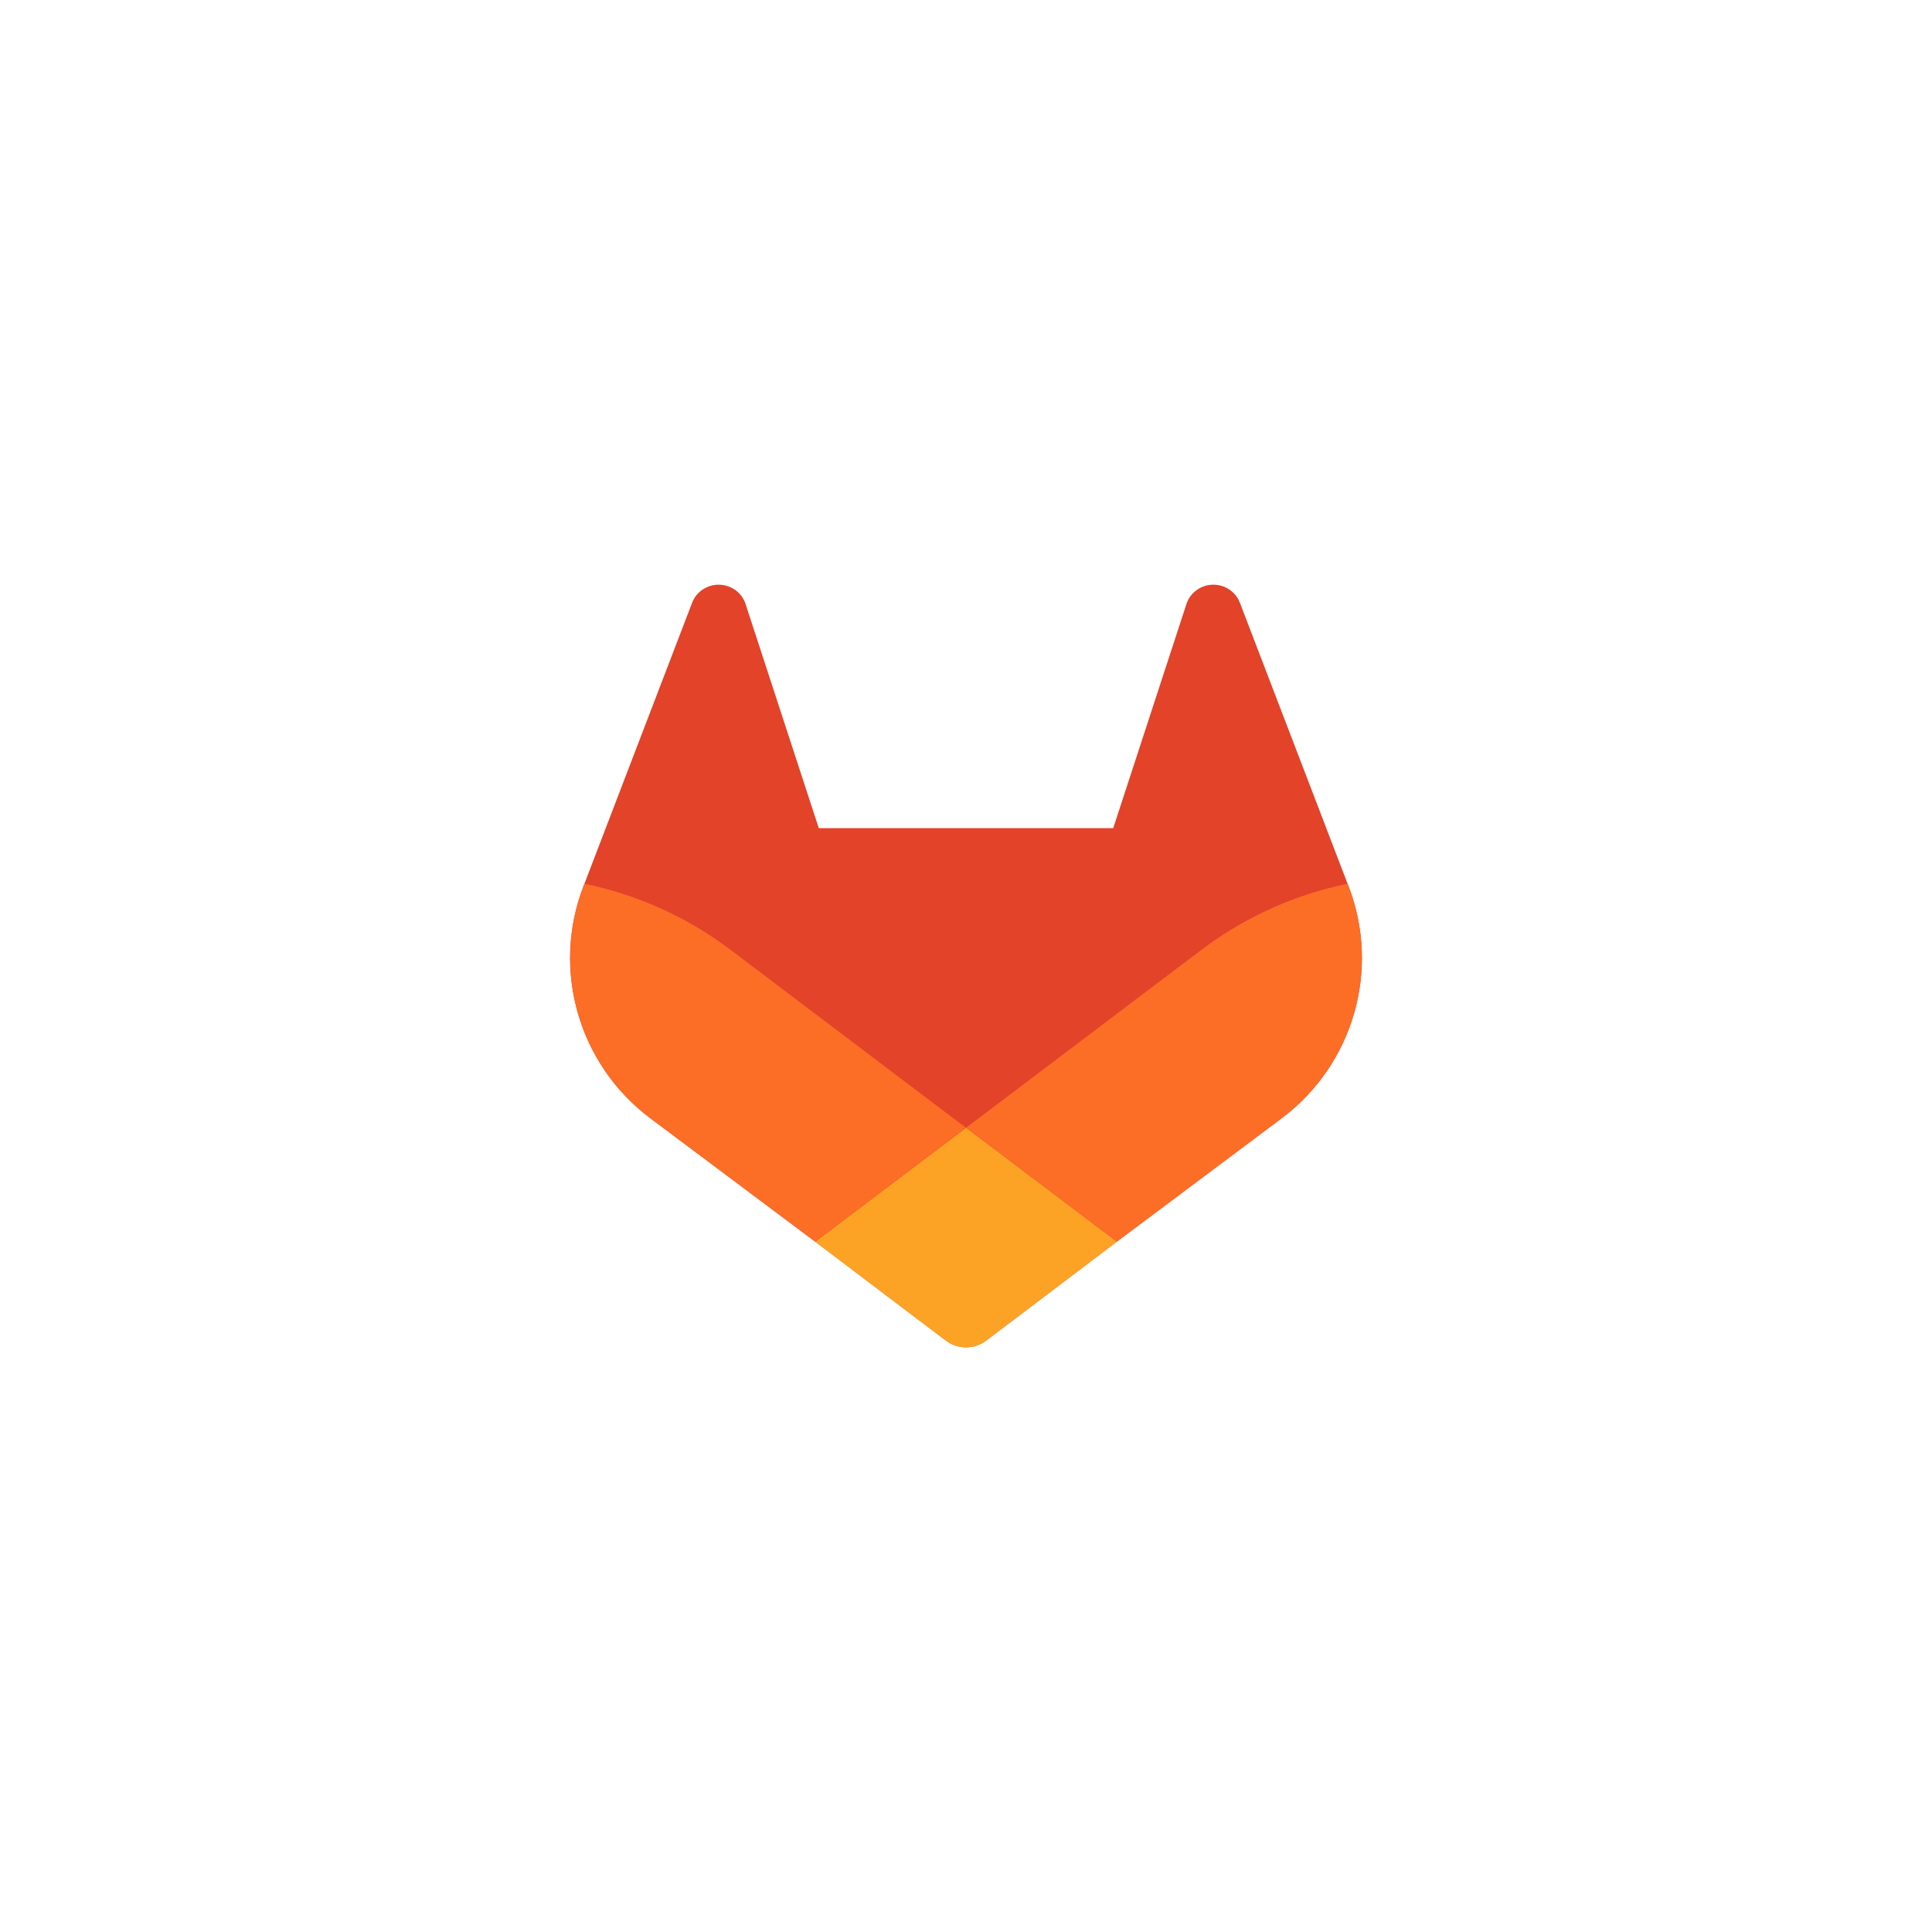
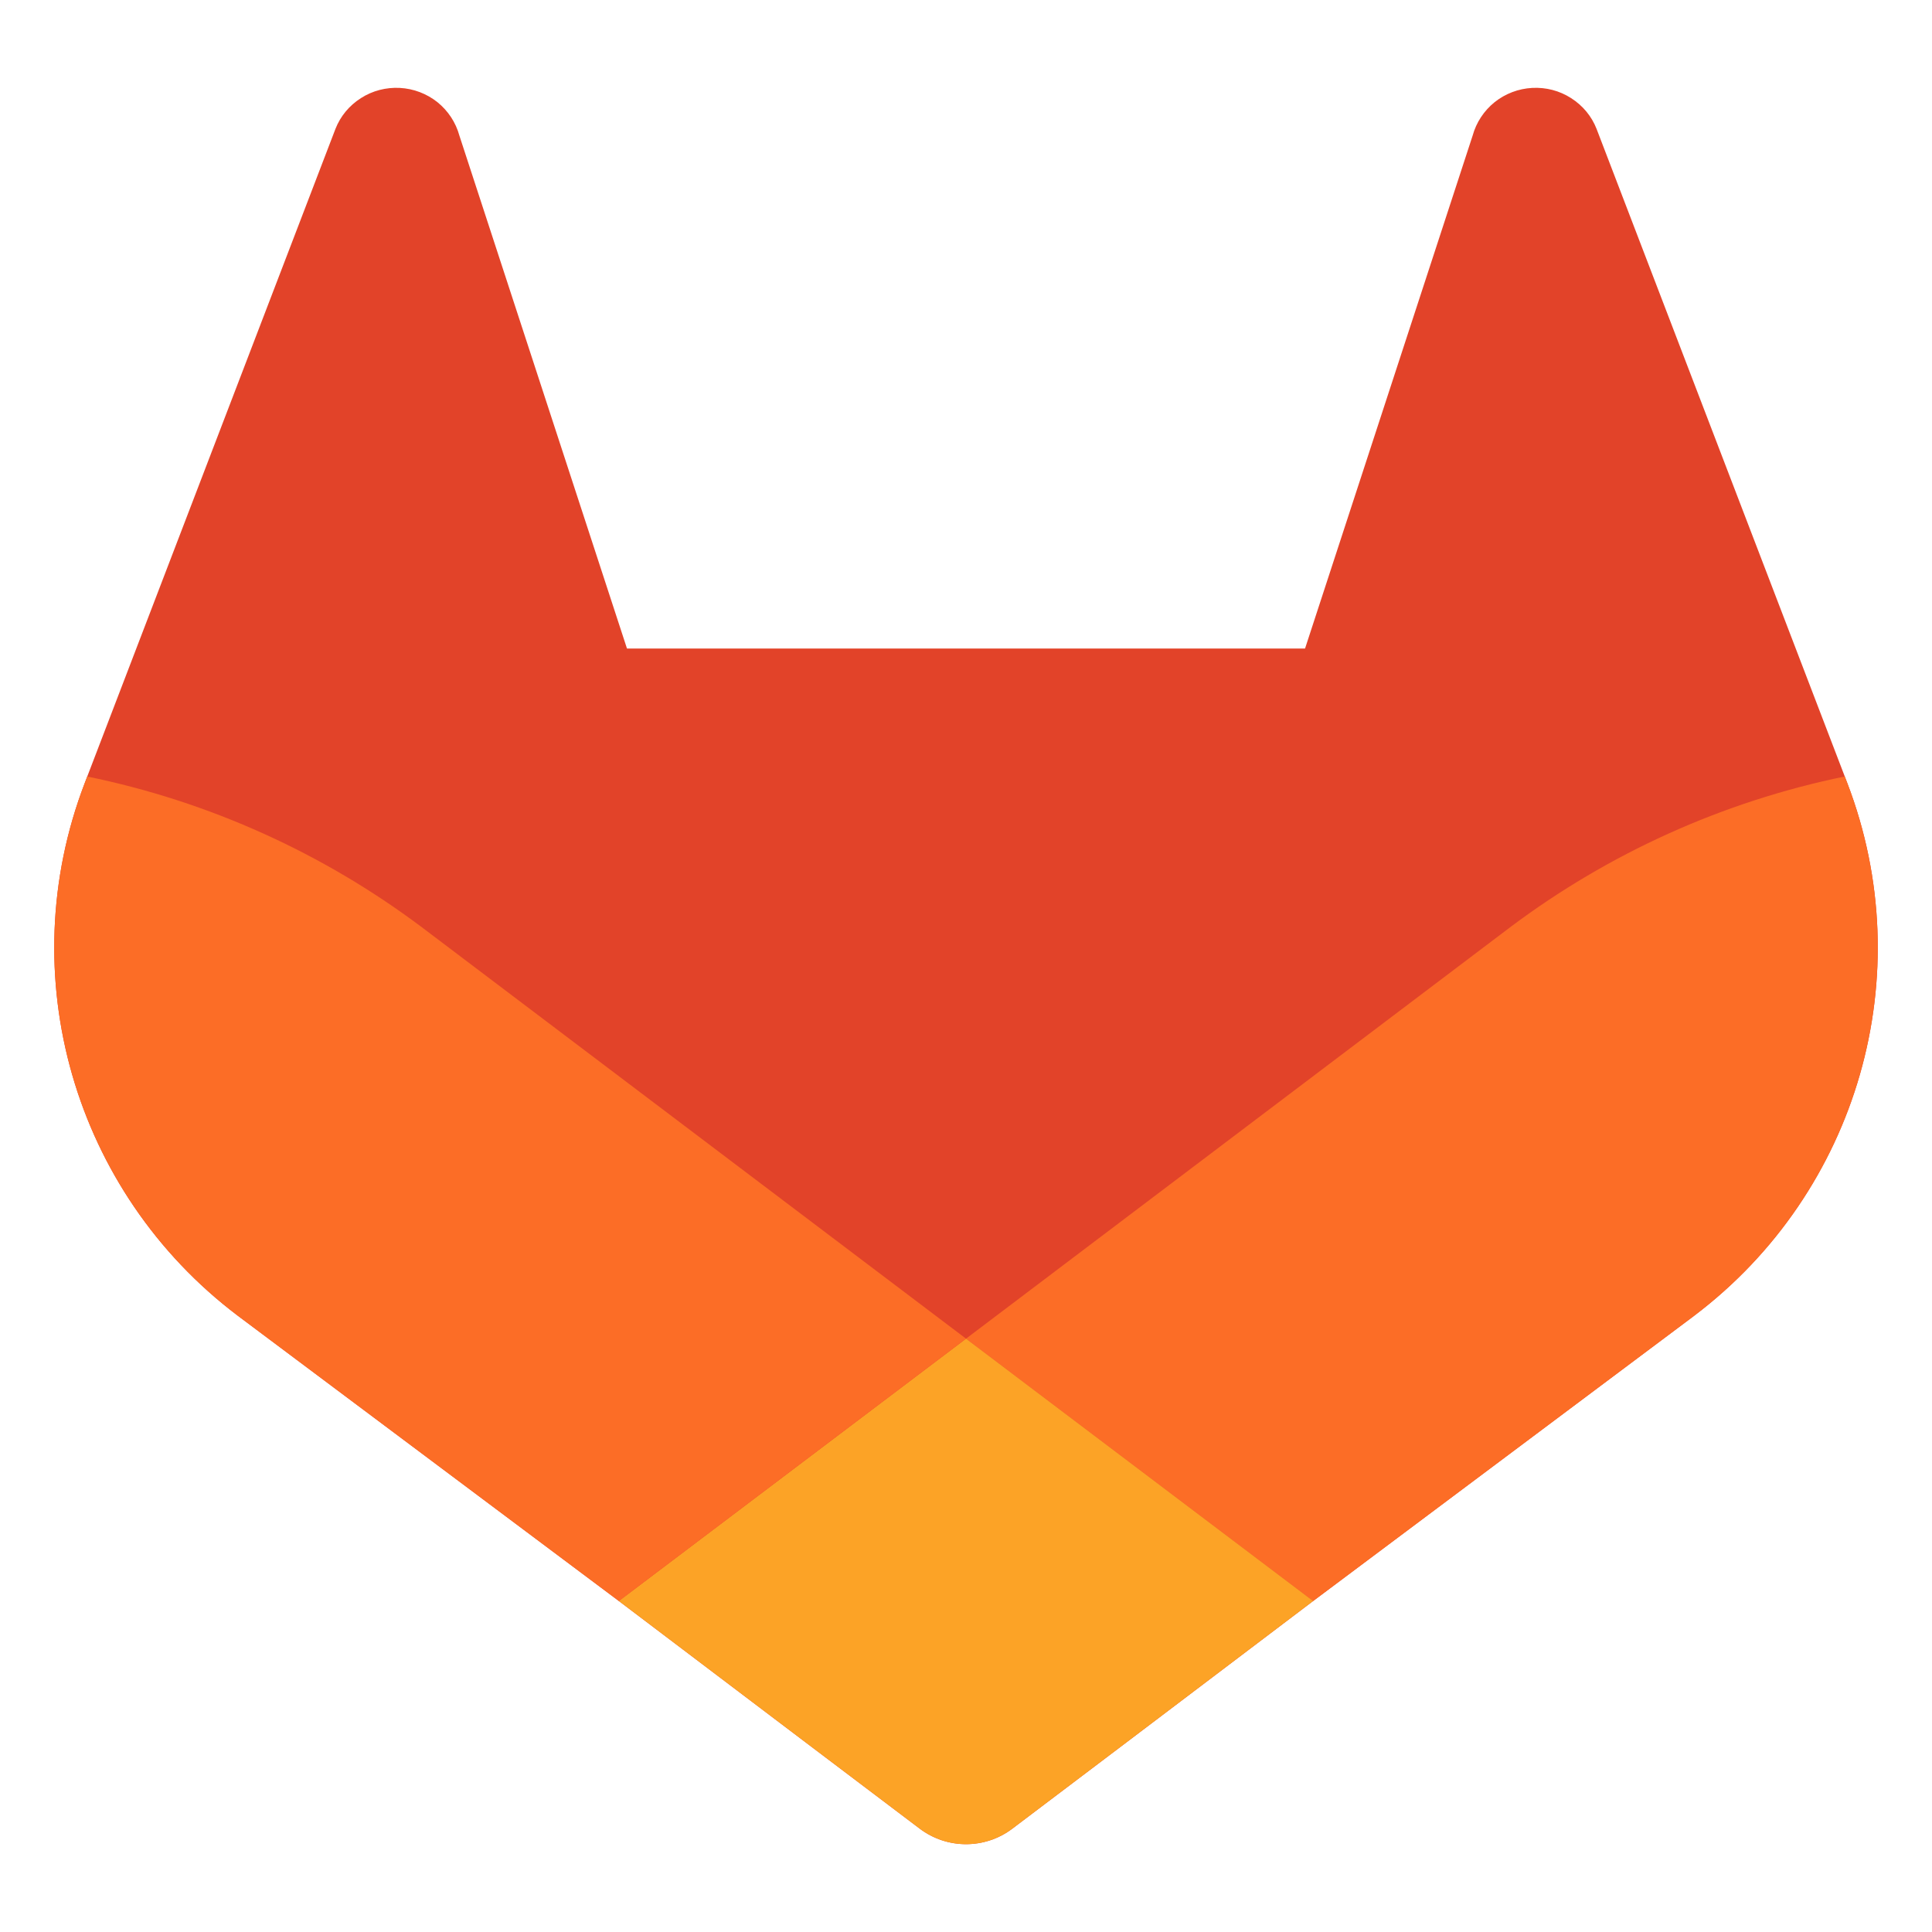
- <svg xmlns="http://www.w3.org/2000/svg" id="Layer_1" data-name="Layer 1" width="380" height="380" viewBox="0 0 380 380">
+ <svg xmlns="http://www.w3.org/2000/svg" id="Layer_1" data-name="Layer 1" width="380" height="380" viewBox="107.5 107.5 165 165">
  <defs>
    <style>
      .cls-1 {
        fill: #fca326;
      }

      .cls-2 {
        fill: #fc6d26;
      }

      .cls-3 {
        fill: #e24329;
      }
    </style>
  </defs>
  <path class="cls-3" d="M265.264,174.372l-.213-.558-21.199-55.309c-.424-1.084-1.185-1.996-2.177-2.627-.988-.634-2.147-.933-3.323-.87-1.169.062-2.292.489-3.208,1.218-.91.736-1.566,1.73-1.875,2.853l-14.313,43.807h-57.91l-14.313-43.807c-.309-1.123-.965-2.118-1.875-2.853-.916-.729-2.039-1.156-3.208-1.218-1.175-.062-2.335.236-3.323.87-.992.63-1.753,1.543-2.177,2.627l-21.199,55.312-.213.555c-6.282,16.385-.929,34.908,13.059,45.488.026.016.049.036.076.056l.187.141,32.291,24.174,15.972,12.09,9.72,7.349c2.341,1.773,5.579,1.773,7.92,0l9.719-7.349,15.968-12.09,32.481-24.315c.03-.023.056-.043.085-.066,13.978-10.58,19.327-29.096,13.049-45.478Z" />
  <path class="cls-2" d="M265.264,174.372l-.213-.558c-10.517,2.161-20.204,6.61-28.498,12.816-.135.099-25.205,19.058-46.552,35.197,15.85,11.985,29.648,22.404,29.648,22.404l32.481-24.315c.03-.023.056-.043.085-.066,13.978-10.58,19.327-29.096,13.049-45.478Z" />
  <path class="cls-1" d="M160.35,244.231l15.972,12.09,9.72,7.349c2.341,1.773,5.579,1.773,7.92,0l9.719-7.349,15.968-12.09s-13.798-10.419-29.648-22.404c-15.853,11.985-29.651,22.404-29.651,22.404Z" />
  <path class="cls-2" d="M143.446,186.63c-8.291-6.203-17.974-10.655-28.495-12.813l-.213.555c-6.282,16.385-.929,34.908,13.059,45.488.026.016.049.036.076.056l.187.141,32.291,24.174s13.798-10.419,29.651-22.404c-21.347-16.139-46.42-35.098-46.555-35.197Z" />
</svg>
